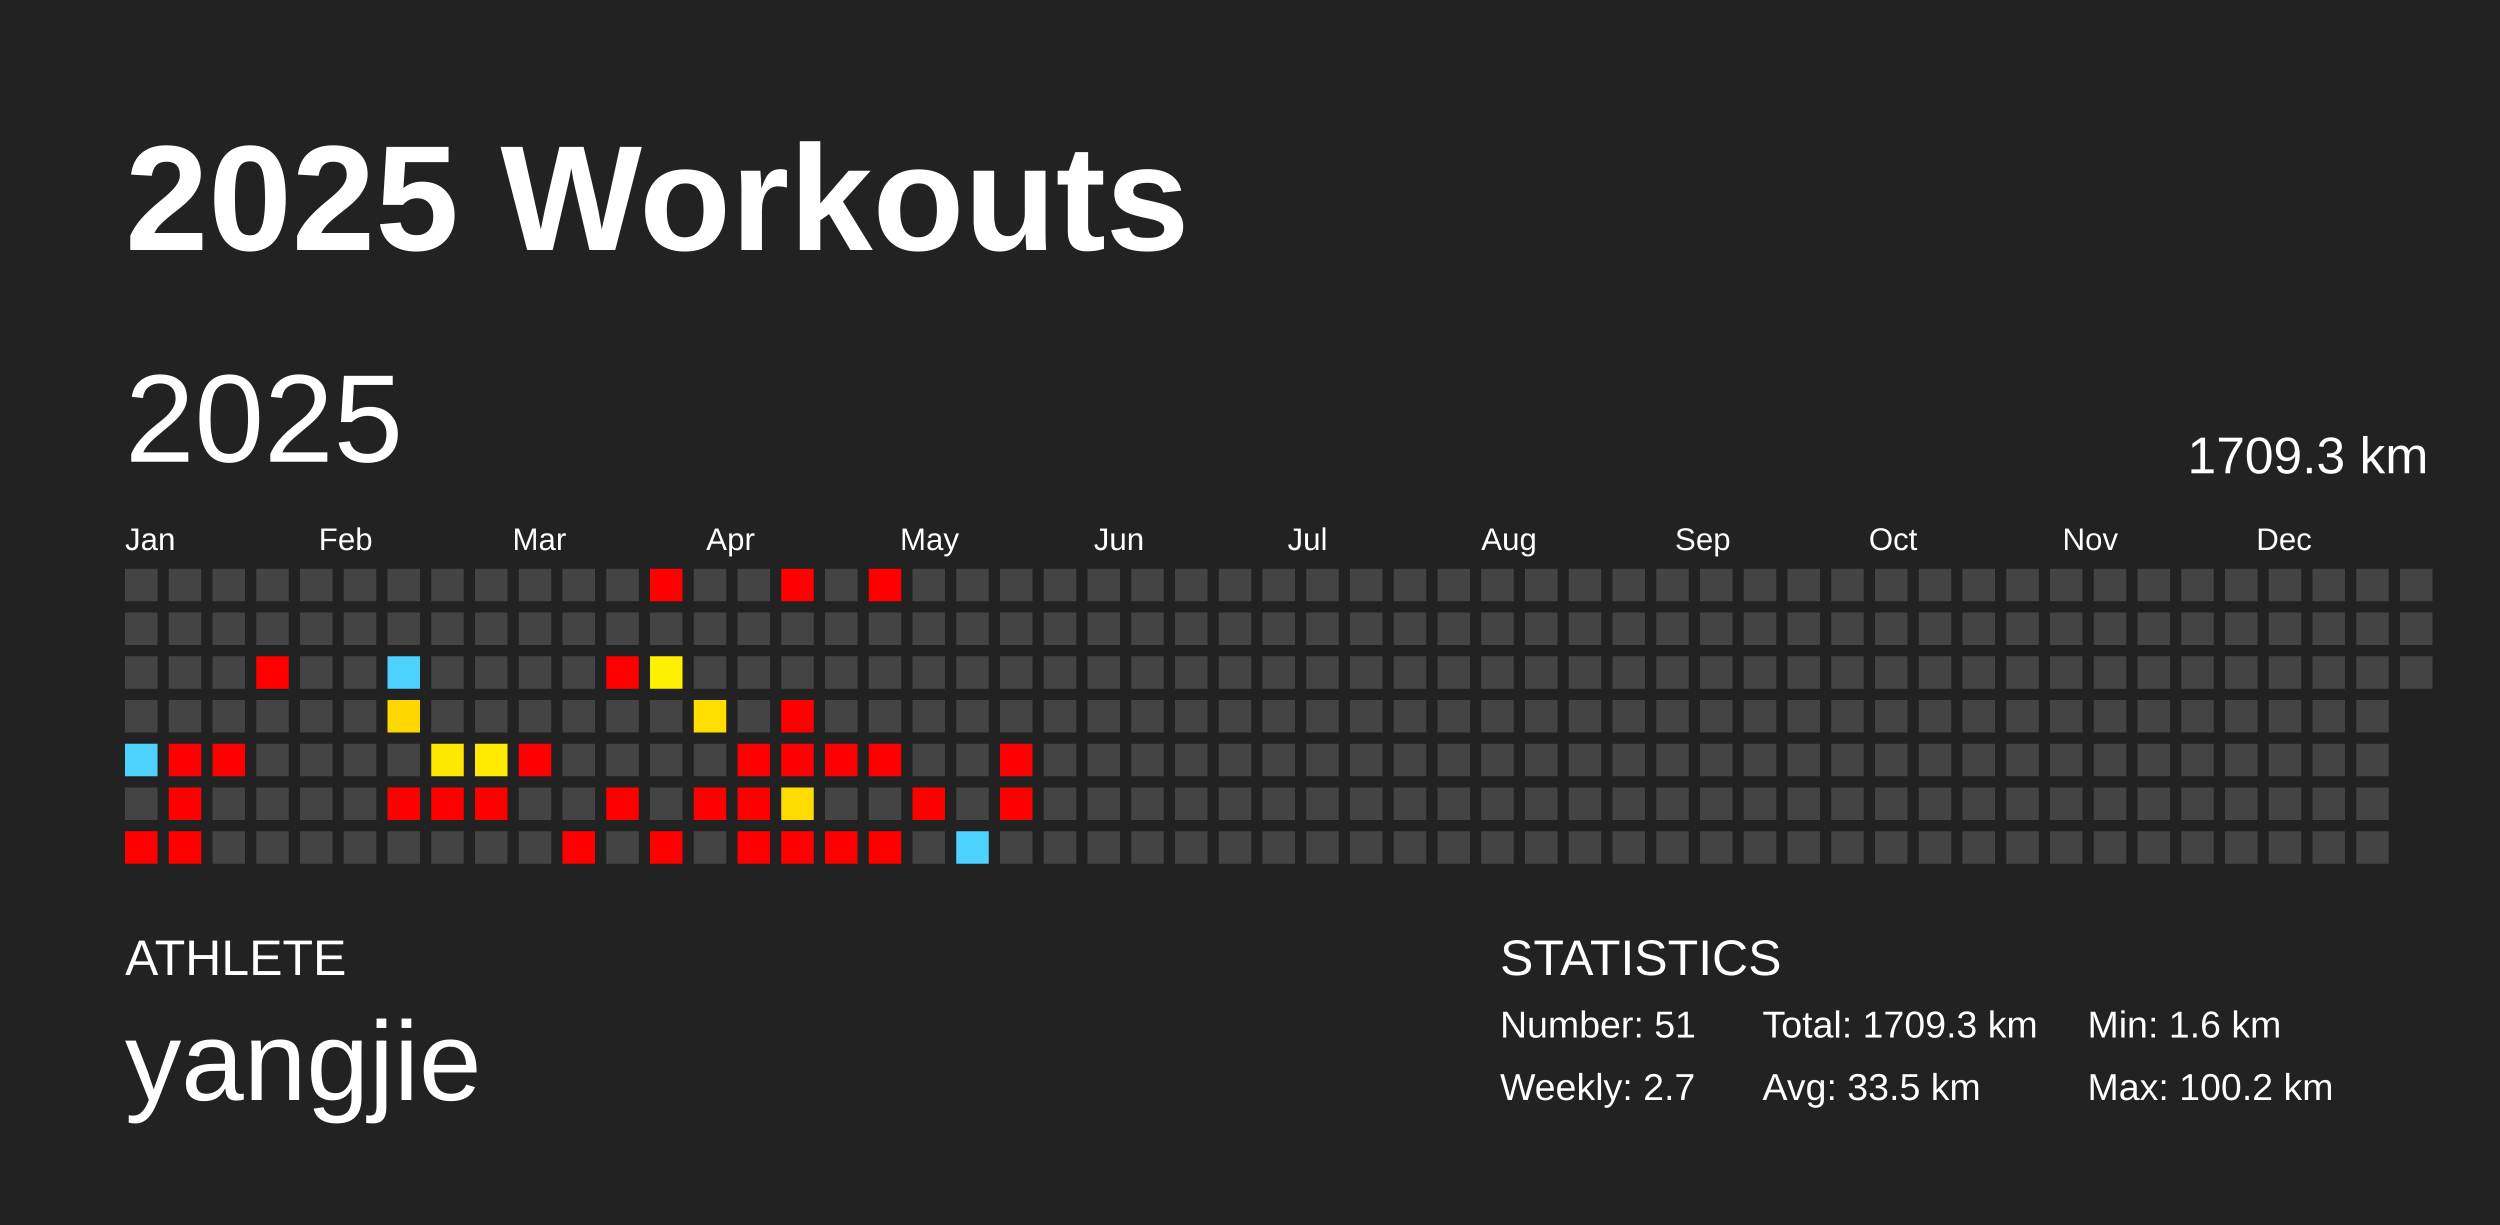
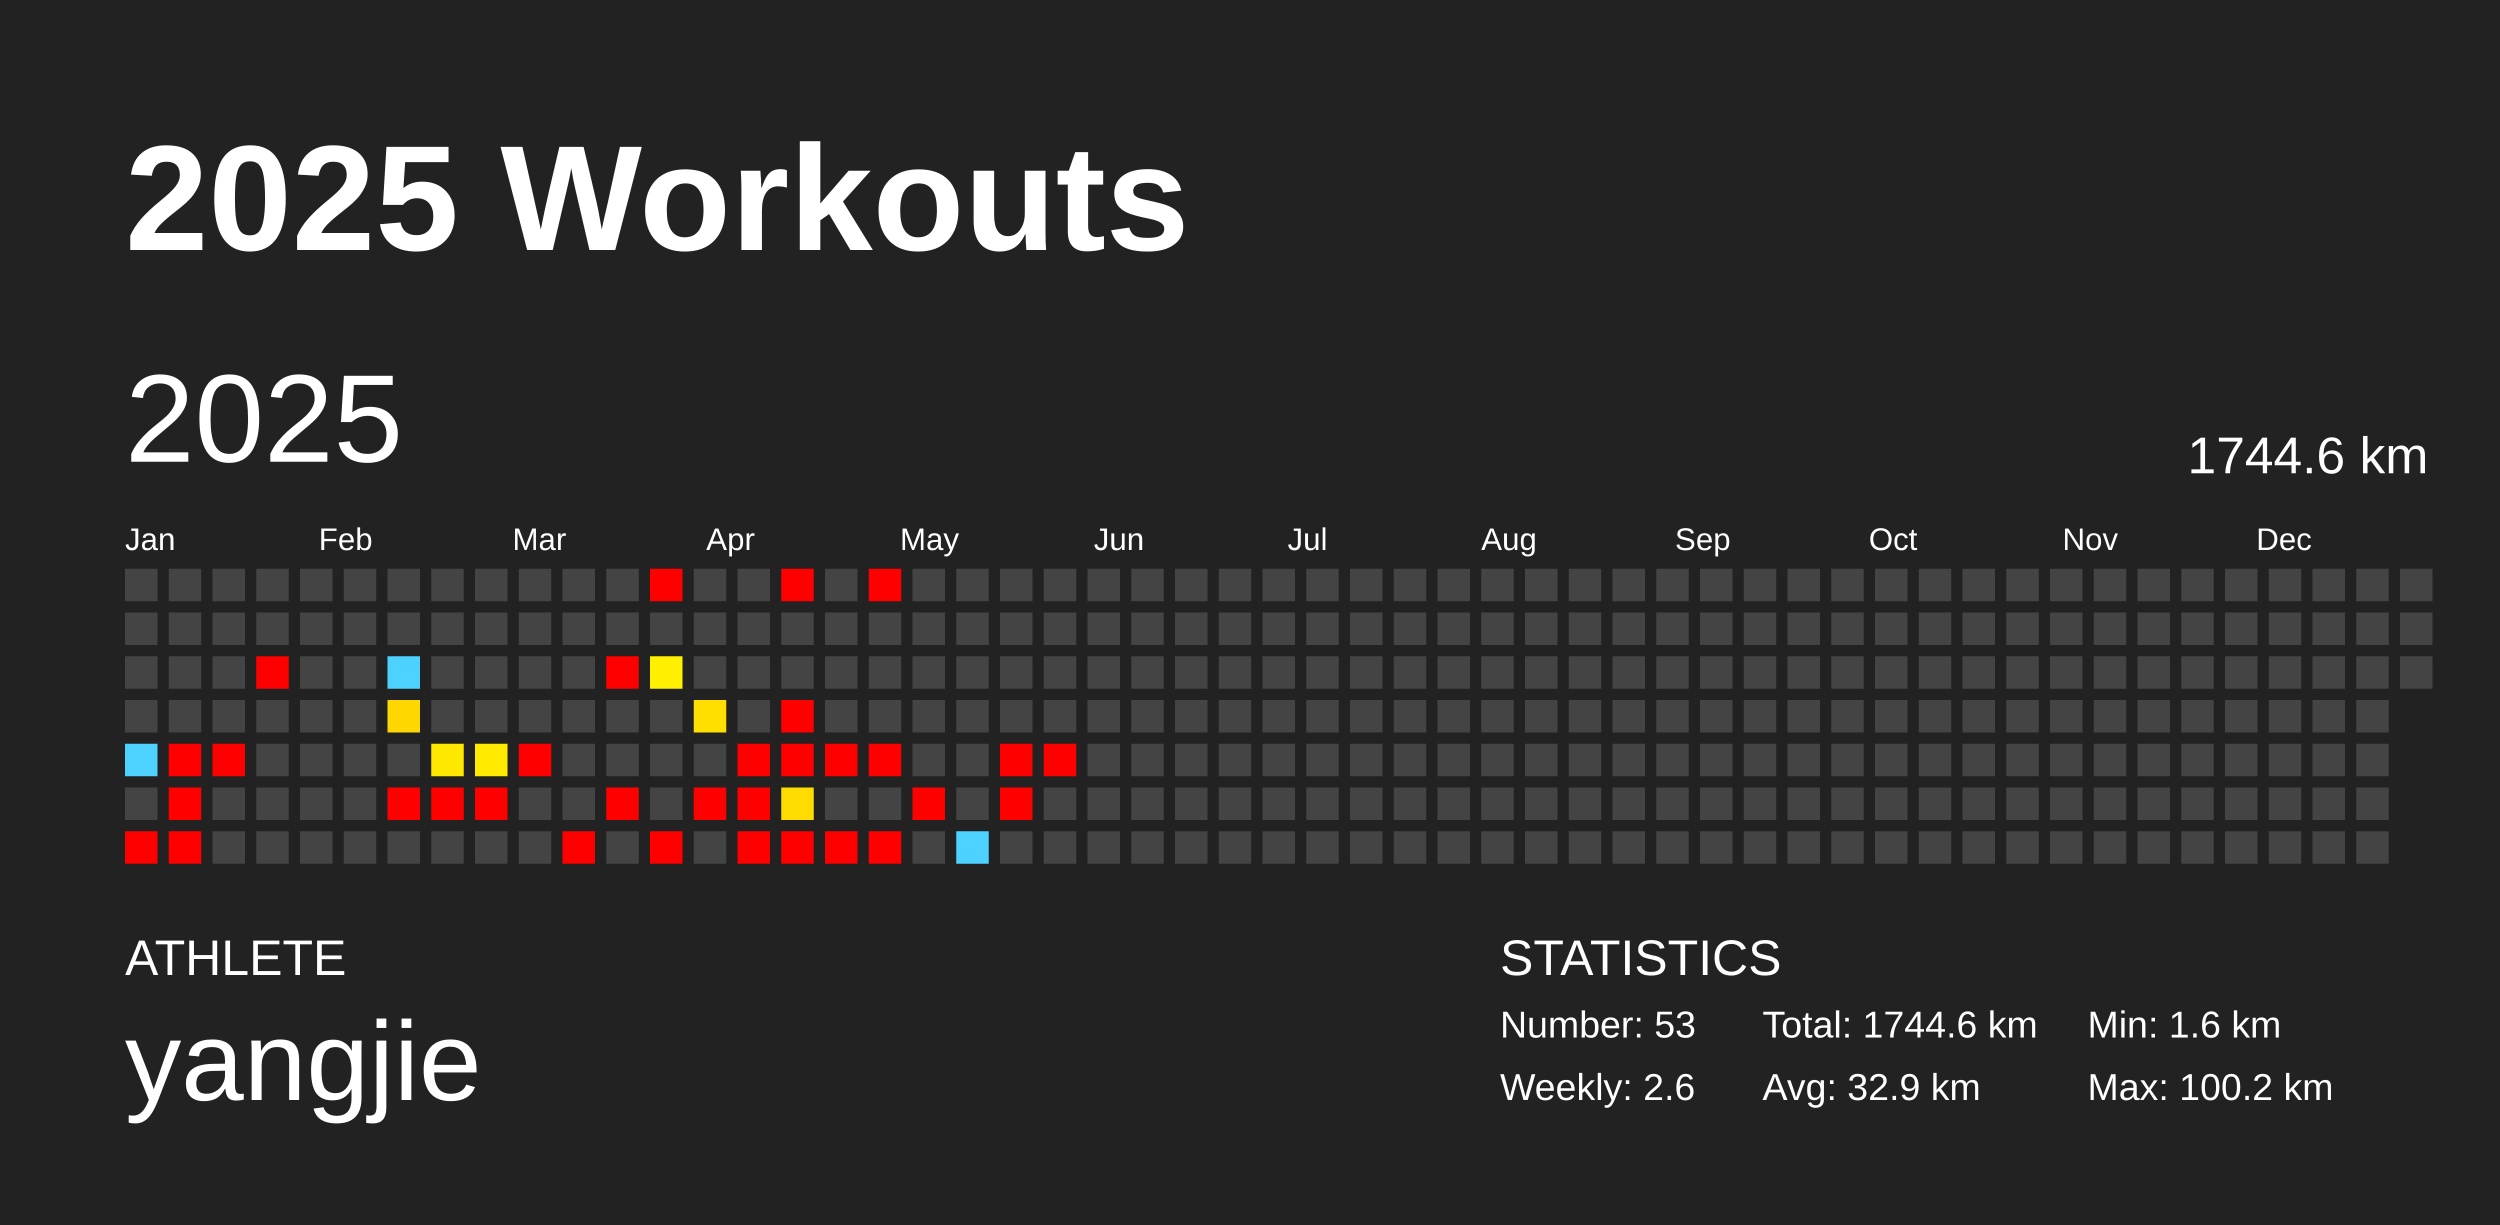
<svg xmlns="http://www.w3.org/2000/svg" baseProfile="full" height="98mm" version="1.1" viewBox="0,0,200,98" width="200mm">
  <defs />
  <rect fill="#222222" height="98" width="200" x="0" y="0" />
  <text fill="#FFFFFF" style="font-size:12px; font-family:Arial; font-weight:bold;" x="10" y="20">2025 Workouts</text>
  <text fill="#FFFFFF" style="font-size:4px; font-family:Arial" x="10" y="78">ATHLETE</text>
  <text fill="#FFFFFF" style="font-size:9px; font-family:Arial" x="10" y="88">yangjie</text>
  <text fill="#FFFFFF" style="font-size:4px; font-family:Arial" x="120" y="78">STATISTICS</text>
-   <text fill="#FFFFFF" style="font-size:3px; font-family:Arial" x="120" y="83">Number: 51</text>
-   <text fill="#FFFFFF" style="font-size:3px; font-family:Arial" x="120" y="88">Weekly: 2.7</text>
-   <text fill="#FFFFFF" style="font-size:3px; font-family:Arial" x="141" y="83">Total: 1709.3 km</text>
-   <text fill="#FFFFFF" style="font-size:3px; font-family:Arial" x="141" y="88">Avg: 33.5 km</text>
+   <text fill="#FFFFFF" style="font-size:3px; font-family:Arial" x="120" y="83">Number: 53</text>
+   <text fill="#FFFFFF" style="font-size:3px; font-family:Arial" x="120" y="88">Weekly: 2.6</text>
+   <text fill="#FFFFFF" style="font-size:3px; font-family:Arial" x="141" y="83">Total: 1744.6 km</text>
+   <text fill="#FFFFFF" style="font-size:3px; font-family:Arial" x="141" y="88">Avg: 32.9 km</text>
  <text fill="#FFFFFF" style="font-size:3px; font-family:Arial" x="167" y="83">Min: 1.6 km</text>
  <text fill="#FFFFFF" style="font-size:3px; font-family:Arial" x="167" y="88">Max: 100.2 km</text>
  <text dominant-baseline="hanging" fill="#FFFFFF" style="font-size:10.0px; font-family:Arial;" x="10" y="30">2025</text>
-   <text dominant-baseline="hanging" fill="#FFFFFF" style="font-size:4.125px; font-family:Arial;" x="175" y="35">1709.3 km</text>
+   <text dominant-baseline="hanging" fill="#FFFFFF" style="font-size:4.125px; font-family:Arial;" x="175" y="35">1744.6 km</text>
  <text fill="#FFFFFF" style="font-size:2.5px; font-family:Arial" x="10.0" y="44">Jan</text>
  <text fill="#FFFFFF" style="font-size:2.5px; font-family:Arial" x="25.5" y="44">Feb</text>
  <text fill="#FFFFFF" style="font-size:2.5px; font-family:Arial" x="41.0" y="44">Mar</text>
  <text fill="#FFFFFF" style="font-size:2.5px; font-family:Arial" x="56.5" y="44">Apr</text>
  <text fill="#FFFFFF" style="font-size:2.5px; font-family:Arial" x="72.0" y="44">May</text>
  <text fill="#FFFFFF" style="font-size:2.5px; font-family:Arial" x="87.5" y="44">Jun</text>
  <text fill="#FFFFFF" style="font-size:2.5px; font-family:Arial" x="103.0" y="44">Jul</text>
  <text fill="#FFFFFF" style="font-size:2.5px; font-family:Arial" x="118.5" y="44">Aug</text>
  <text fill="#FFFFFF" style="font-size:2.5px; font-family:Arial" x="134.0" y="44">Sep</text>
  <text fill="#FFFFFF" style="font-size:2.5px; font-family:Arial" x="149.5" y="44">Oct</text>
  <text fill="#FFFFFF" style="font-size:2.5px; font-family:Arial" x="165.0" y="44">Nov</text>
  <text fill="#FFFFFF" style="font-size:2.5px; font-family:Arial" x="180.5" y="44">Dec</text>
  <rect fill="#444444" height="2.6" width="2.6" x="10.0" y="45.5" />
  <rect fill="#444444" height="2.6" width="2.6" x="10.0" y="49.0" />
  <rect fill="#444444" height="2.6" width="2.6" x="10.0" y="52.5" />
  <rect fill="#444444" height="2.6" width="2.6" x="10.0" y="56.0" />
  <rect fill="#4dd2ff" height="2.6" width="2.6" x="10.0" y="59.5" />
  <rect fill="#444444" height="2.6" width="2.6" x="10.0" y="63.0" />
  <rect fill="red" height="2.6" width="2.6" x="10.0" y="66.5" />
  <rect fill="#444444" height="2.6" width="2.6" x="13.5" y="45.5" />
  <rect fill="#444444" height="2.6" width="2.6" x="13.5" y="49.0" />
  <rect fill="#444444" height="2.6" width="2.6" x="13.5" y="52.5" />
  <rect fill="#444444" height="2.6" width="2.6" x="13.5" y="56.0" />
  <rect fill="red" height="2.6" width="2.6" x="13.5" y="59.5" />
  <rect fill="red" height="2.6" width="2.6" x="13.5" y="63.0" />
  <rect fill="red" height="2.6" width="2.6" x="13.5" y="66.5" />
  <rect fill="#444444" height="2.6" width="2.6" x="17.0" y="45.5" />
  <rect fill="#444444" height="2.6" width="2.6" x="17.0" y="49.0" />
  <rect fill="#444444" height="2.6" width="2.6" x="17.0" y="52.5" />
  <rect fill="#444444" height="2.6" width="2.6" x="17.0" y="56.0" />
  <rect fill="red" height="2.6" width="2.6" x="17.0" y="59.5" />
  <rect fill="#444444" height="2.6" width="2.6" x="17.0" y="63.0" />
  <rect fill="#444444" height="2.6" width="2.6" x="17.0" y="66.5" />
  <rect fill="#444444" height="2.6" width="2.6" x="20.5" y="45.5" />
  <rect fill="#444444" height="2.6" width="2.6" x="20.5" y="49.0" />
  <rect fill="red" height="2.6" width="2.6" x="20.5" y="52.5" />
  <rect fill="#444444" height="2.6" width="2.6" x="20.5" y="56.0" />
  <rect fill="#444444" height="2.6" width="2.6" x="20.5" y="59.5" />
  <rect fill="#444444" height="2.6" width="2.6" x="20.5" y="63.0" />
  <rect fill="#444444" height="2.6" width="2.6" x="20.5" y="66.5" />
  <rect fill="#444444" height="2.6" width="2.6" x="24.0" y="45.5" />
  <rect fill="#444444" height="2.6" width="2.6" x="24.0" y="49.0" />
  <rect fill="#444444" height="2.6" width="2.6" x="24.0" y="52.5" />
  <rect fill="#444444" height="2.6" width="2.6" x="24.0" y="56.0" />
  <rect fill="#444444" height="2.6" width="2.6" x="24.0" y="59.5" />
  <rect fill="#444444" height="2.6" width="2.6" x="24.0" y="63.0" />
  <rect fill="#444444" height="2.6" width="2.6" x="24.0" y="66.5" />
  <rect fill="#444444" height="2.6" width="2.6" x="27.5" y="45.5" />
  <rect fill="#444444" height="2.6" width="2.6" x="27.5" y="49.0" />
  <rect fill="#444444" height="2.6" width="2.6" x="27.5" y="52.5" />
  <rect fill="#444444" height="2.6" width="2.6" x="27.5" y="56.0" />
  <rect fill="#444444" height="2.6" width="2.6" x="27.5" y="59.5" />
  <rect fill="#444444" height="2.6" width="2.6" x="27.5" y="63.0" />
  <rect fill="#444444" height="2.6" width="2.6" x="27.5" y="66.5" />
  <rect fill="#444444" height="2.6" width="2.6" x="31.0" y="45.5" />
  <rect fill="#444444" height="2.6" width="2.6" x="31.0" y="49.0" />
  <rect fill="#4dd2ff" height="2.6" width="2.6" x="31.0" y="52.5" />
  <rect fill="#ffd700" height="2.6" width="2.6" x="31.0" y="56.0" />
  <rect fill="#444444" height="2.6" width="2.6" x="31.0" y="59.5" />
  <rect fill="red" height="2.6" width="2.6" x="31.0" y="63.0" />
  <rect fill="#444444" height="2.6" width="2.6" x="31.0" y="66.5" />
  <rect fill="#444444" height="2.6" width="2.6" x="34.5" y="45.5" />
  <rect fill="#444444" height="2.6" width="2.6" x="34.5" y="49.0" />
  <rect fill="#444444" height="2.6" width="2.6" x="34.5" y="52.5" />
  <rect fill="#444444" height="2.6" width="2.6" x="34.5" y="56.0" />
  <rect fill="#ffe800" height="2.6" width="2.6" x="34.5" y="59.5" />
  <rect fill="red" height="2.6" width="2.6" x="34.5" y="63.0" />
  <rect fill="#444444" height="2.6" width="2.6" x="34.5" y="66.5" />
  <rect fill="#444444" height="2.6" width="2.6" x="38.0" y="45.5" />
  <rect fill="#444444" height="2.6" width="2.6" x="38.0" y="49.0" />
  <rect fill="#444444" height="2.6" width="2.6" x="38.0" y="52.5" />
  <rect fill="#444444" height="2.6" width="2.6" x="38.0" y="56.0" />
  <rect fill="#ffea00" height="2.6" width="2.6" x="38.0" y="59.5" />
  <rect fill="red" height="2.6" width="2.6" x="38.0" y="63.0" />
  <rect fill="#444444" height="2.6" width="2.6" x="38.0" y="66.5" />
  <rect fill="#444444" height="2.6" width="2.6" x="41.5" y="45.5" />
  <rect fill="#444444" height="2.6" width="2.6" x="41.5" y="49.0" />
  <rect fill="#444444" height="2.6" width="2.6" x="41.5" y="52.5" />
  <rect fill="#444444" height="2.6" width="2.6" x="41.5" y="56.0" />
  <rect fill="red" height="2.6" width="2.6" x="41.5" y="59.5" />
  <rect fill="#444444" height="2.6" width="2.6" x="41.5" y="63.0" />
  <rect fill="#444444" height="2.6" width="2.6" x="41.5" y="66.5" />
  <rect fill="#444444" height="2.6" width="2.6" x="45.0" y="45.5" />
  <rect fill="#444444" height="2.6" width="2.6" x="45.0" y="49.0" />
  <rect fill="#444444" height="2.6" width="2.6" x="45.0" y="52.5" />
  <rect fill="#444444" height="2.6" width="2.6" x="45.0" y="56.0" />
  <rect fill="#444444" height="2.6" width="2.6" x="45.0" y="59.5" />
  <rect fill="#444444" height="2.6" width="2.6" x="45.0" y="63.0" />
  <rect fill="red" height="2.6" width="2.6" x="45.0" y="66.5" />
  <rect fill="#444444" height="2.6" width="2.6" x="48.5" y="45.5" />
  <rect fill="#444444" height="2.6" width="2.6" x="48.5" y="49.0" />
  <rect fill="red" height="2.6" width="2.6" x="48.5" y="52.5" />
  <rect fill="#444444" height="2.6" width="2.6" x="48.5" y="56.0" />
  <rect fill="#444444" height="2.6" width="2.6" x="48.5" y="59.5" />
  <rect fill="red" height="2.6" width="2.6" x="48.5" y="63.0" />
  <rect fill="#444444" height="2.6" width="2.6" x="48.5" y="66.5" />
  <rect fill="red" height="2.6" width="2.6" x="52.0" y="45.5" />
  <rect fill="#444444" height="2.6" width="2.6" x="52.0" y="49.0" />
  <rect fill="#ffef00" height="2.6" width="2.6" x="52.0" y="52.5" />
  <rect fill="#444444" height="2.6" width="2.6" x="52.0" y="56.0" />
  <rect fill="#444444" height="2.6" width="2.6" x="52.0" y="59.5" />
  <rect fill="#444444" height="2.6" width="2.6" x="52.0" y="63.0" />
  <rect fill="red" height="2.6" width="2.6" x="52.0" y="66.5" />
  <rect fill="#444444" height="2.6" width="2.6" x="55.5" y="45.5" />
  <rect fill="#444444" height="2.6" width="2.6" x="55.5" y="49.0" />
  <rect fill="#444444" height="2.6" width="2.6" x="55.5" y="52.5" />
  <rect fill="#ffde00" height="2.6" width="2.6" x="55.5" y="56.0" />
  <rect fill="#444444" height="2.6" width="2.6" x="55.5" y="59.5" />
  <rect fill="red" height="2.6" width="2.6" x="55.5" y="63.0" />
  <rect fill="#444444" height="2.6" width="2.6" x="55.5" y="66.5" />
  <rect fill="#444444" height="2.6" width="2.6" x="59.0" y="45.5" />
  <rect fill="#444444" height="2.6" width="2.6" x="59.0" y="49.0" />
  <rect fill="#444444" height="2.6" width="2.6" x="59.0" y="52.5" />
  <rect fill="#444444" height="2.6" width="2.6" x="59.0" y="56.0" />
  <rect fill="red" height="2.6" width="2.6" x="59.0" y="59.5" />
  <rect fill="red" height="2.6" width="2.6" x="59.0" y="63.0" />
  <rect fill="red" height="2.6" width="2.6" x="59.0" y="66.5" />
  <rect fill="red" height="2.6" width="2.6" x="62.5" y="45.5" />
  <rect fill="#444444" height="2.6" width="2.6" x="62.5" y="49.0" />
  <rect fill="#444444" height="2.6" width="2.6" x="62.5" y="52.5" />
  <rect fill="red" height="2.6" width="2.6" x="62.5" y="56.0" />
  <rect fill="red" height="2.6" width="2.6" x="62.5" y="59.5" />
  <rect fill="#ffdc00" height="2.6" width="2.6" x="62.5" y="63.0" />
  <rect fill="red" height="2.6" width="2.6" x="62.5" y="66.5" />
  <rect fill="#444444" height="2.6" width="2.6" x="66.0" y="45.5" />
  <rect fill="#444444" height="2.6" width="2.6" x="66.0" y="49.0" />
  <rect fill="#444444" height="2.6" width="2.6" x="66.0" y="52.5" />
  <rect fill="#444444" height="2.6" width="2.6" x="66.0" y="56.0" />
  <rect fill="red" height="2.6" width="2.6" x="66.0" y="59.5" />
  <rect fill="#444444" height="2.6" width="2.6" x="66.0" y="63.0" />
  <rect fill="red" height="2.6" width="2.6" x="66.0" y="66.5" />
  <rect fill="red" height="2.6" width="2.6" x="69.5" y="45.5" />
  <rect fill="#444444" height="2.6" width="2.6" x="69.5" y="49.0" />
  <rect fill="#444444" height="2.6" width="2.6" x="69.5" y="52.5" />
  <rect fill="#444444" height="2.6" width="2.6" x="69.5" y="56.0" />
  <rect fill="red" height="2.6" width="2.6" x="69.5" y="59.5" />
  <rect fill="#444444" height="2.6" width="2.6" x="69.5" y="63.0" />
  <rect fill="red" height="2.6" width="2.6" x="69.5" y="66.5" />
  <rect fill="#444444" height="2.6" width="2.6" x="73.0" y="45.5" />
  <rect fill="#444444" height="2.6" width="2.6" x="73.0" y="49.0" />
  <rect fill="#444444" height="2.6" width="2.6" x="73.0" y="52.5" />
  <rect fill="#444444" height="2.6" width="2.6" x="73.0" y="56.0" />
  <rect fill="#444444" height="2.6" width="2.6" x="73.0" y="59.5" />
  <rect fill="red" height="2.6" width="2.6" x="73.0" y="63.0" />
  <rect fill="#444444" height="2.6" width="2.6" x="73.0" y="66.5" />
  <rect fill="#444444" height="2.6" width="2.6" x="76.5" y="45.5" />
  <rect fill="#444444" height="2.6" width="2.6" x="76.5" y="49.0" />
  <rect fill="#444444" height="2.6" width="2.6" x="76.5" y="52.5" />
  <rect fill="#444444" height="2.6" width="2.6" x="76.5" y="56.0" />
  <rect fill="#444444" height="2.6" width="2.6" x="76.5" y="59.5" />
  <rect fill="#444444" height="2.6" width="2.6" x="76.5" y="63.0" />
  <rect fill="#4dd2ff" height="2.6" width="2.6" x="76.5" y="66.5" />
  <rect fill="#444444" height="2.6" width="2.6" x="80.0" y="45.5" />
  <rect fill="#444444" height="2.6" width="2.6" x="80.0" y="49.0" />
  <rect fill="#444444" height="2.6" width="2.6" x="80.0" y="52.5" />
  <rect fill="#444444" height="2.6" width="2.6" x="80.0" y="56.0" />
  <rect fill="red" height="2.6" width="2.6" x="80.0" y="59.5" />
  <rect fill="red" height="2.6" width="2.6" x="80.0" y="63.0" />
  <rect fill="#444444" height="2.6" width="2.6" x="80.0" y="66.5" />
  <rect fill="#444444" height="2.6" width="2.6" x="83.5" y="45.5" />
  <rect fill="#444444" height="2.6" width="2.6" x="83.5" y="49.0" />
  <rect fill="#444444" height="2.6" width="2.6" x="83.5" y="52.5" />
  <rect fill="#444444" height="2.6" width="2.6" x="83.5" y="56.0" />
-   <rect fill="#444444" height="2.6" width="2.6" x="83.5" y="59.5" />
+   <rect fill="red" height="2.6" width="2.6" x="83.5" y="59.5" />
  <rect fill="#444444" height="2.6" width="2.6" x="83.5" y="63.0" />
  <rect fill="#444444" height="2.6" width="2.6" x="83.5" y="66.5" />
  <rect fill="#444444" height="2.6" width="2.6" x="87.0" y="45.5" />
  <rect fill="#444444" height="2.6" width="2.6" x="87.0" y="49.0" />
  <rect fill="#444444" height="2.6" width="2.6" x="87.0" y="52.5" />
  <rect fill="#444444" height="2.6" width="2.6" x="87.0" y="56.0" />
  <rect fill="#444444" height="2.6" width="2.6" x="87.0" y="59.5" />
  <rect fill="#444444" height="2.6" width="2.6" x="87.0" y="63.0" />
  <rect fill="#444444" height="2.6" width="2.6" x="87.0" y="66.5" />
  <rect fill="#444444" height="2.6" width="2.6" x="90.5" y="45.5" />
  <rect fill="#444444" height="2.6" width="2.6" x="90.5" y="49.0" />
  <rect fill="#444444" height="2.6" width="2.6" x="90.5" y="52.5" />
  <rect fill="#444444" height="2.6" width="2.6" x="90.5" y="56.0" />
  <rect fill="#444444" height="2.6" width="2.6" x="90.5" y="59.5" />
  <rect fill="#444444" height="2.6" width="2.6" x="90.5" y="63.0" />
  <rect fill="#444444" height="2.6" width="2.6" x="90.5" y="66.5" />
  <rect fill="#444444" height="2.6" width="2.6" x="94.0" y="45.5" />
  <rect fill="#444444" height="2.6" width="2.6" x="94.0" y="49.0" />
  <rect fill="#444444" height="2.6" width="2.6" x="94.0" y="52.5" />
  <rect fill="#444444" height="2.6" width="2.6" x="94.0" y="56.0" />
  <rect fill="#444444" height="2.6" width="2.6" x="94.0" y="59.5" />
  <rect fill="#444444" height="2.6" width="2.6" x="94.0" y="63.0" />
  <rect fill="#444444" height="2.6" width="2.6" x="94.0" y="66.5" />
  <rect fill="#444444" height="2.6" width="2.6" x="97.5" y="45.5" />
  <rect fill="#444444" height="2.6" width="2.6" x="97.5" y="49.0" />
  <rect fill="#444444" height="2.6" width="2.6" x="97.5" y="52.5" />
  <rect fill="#444444" height="2.6" width="2.6" x="97.5" y="56.0" />
  <rect fill="#444444" height="2.6" width="2.6" x="97.5" y="59.5" />
  <rect fill="#444444" height="2.6" width="2.6" x="97.5" y="63.0" />
  <rect fill="#444444" height="2.6" width="2.6" x="97.5" y="66.5" />
  <rect fill="#444444" height="2.6" width="2.6" x="101.0" y="45.5" />
  <rect fill="#444444" height="2.6" width="2.6" x="101.0" y="49.0" />
  <rect fill="#444444" height="2.6" width="2.6" x="101.0" y="52.5" />
  <rect fill="#444444" height="2.6" width="2.6" x="101.0" y="56.0" />
  <rect fill="#444444" height="2.6" width="2.6" x="101.0" y="59.5" />
  <rect fill="#444444" height="2.6" width="2.6" x="101.0" y="63.0" />
  <rect fill="#444444" height="2.6" width="2.6" x="101.0" y="66.5" />
  <rect fill="#444444" height="2.6" width="2.6" x="104.5" y="45.5" />
  <rect fill="#444444" height="2.6" width="2.6" x="104.5" y="49.0" />
  <rect fill="#444444" height="2.6" width="2.6" x="104.5" y="52.5" />
  <rect fill="#444444" height="2.6" width="2.6" x="104.5" y="56.0" />
  <rect fill="#444444" height="2.6" width="2.6" x="104.5" y="59.5" />
  <rect fill="#444444" height="2.6" width="2.6" x="104.5" y="63.0" />
  <rect fill="#444444" height="2.6" width="2.6" x="104.5" y="66.5" />
  <rect fill="#444444" height="2.6" width="2.6" x="108.0" y="45.5" />
  <rect fill="#444444" height="2.6" width="2.6" x="108.0" y="49.0" />
  <rect fill="#444444" height="2.6" width="2.6" x="108.0" y="52.5" />
  <rect fill="#444444" height="2.6" width="2.6" x="108.0" y="56.0" />
  <rect fill="#444444" height="2.6" width="2.6" x="108.0" y="59.5" />
  <rect fill="#444444" height="2.6" width="2.6" x="108.0" y="63.0" />
  <rect fill="#444444" height="2.6" width="2.6" x="108.0" y="66.5" />
  <rect fill="#444444" height="2.6" width="2.6" x="111.5" y="45.5" />
  <rect fill="#444444" height="2.6" width="2.6" x="111.5" y="49.0" />
  <rect fill="#444444" height="2.6" width="2.6" x="111.5" y="52.5" />
  <rect fill="#444444" height="2.6" width="2.6" x="111.5" y="56.0" />
  <rect fill="#444444" height="2.6" width="2.6" x="111.5" y="59.5" />
  <rect fill="#444444" height="2.6" width="2.6" x="111.5" y="63.0" />
  <rect fill="#444444" height="2.6" width="2.6" x="111.5" y="66.5" />
  <rect fill="#444444" height="2.6" width="2.6" x="115.0" y="45.5" />
  <rect fill="#444444" height="2.6" width="2.6" x="115.0" y="49.0" />
  <rect fill="#444444" height="2.6" width="2.6" x="115.0" y="52.5" />
  <rect fill="#444444" height="2.6" width="2.6" x="115.0" y="56.0" />
  <rect fill="#444444" height="2.6" width="2.6" x="115.0" y="59.5" />
  <rect fill="#444444" height="2.6" width="2.6" x="115.0" y="63.0" />
  <rect fill="#444444" height="2.6" width="2.6" x="115.0" y="66.5" />
  <rect fill="#444444" height="2.6" width="2.6" x="118.5" y="45.5" />
  <rect fill="#444444" height="2.6" width="2.6" x="118.5" y="49.0" />
  <rect fill="#444444" height="2.6" width="2.6" x="118.5" y="52.5" />
  <rect fill="#444444" height="2.6" width="2.6" x="118.5" y="56.0" />
  <rect fill="#444444" height="2.6" width="2.6" x="118.5" y="59.5" />
  <rect fill="#444444" height="2.6" width="2.6" x="118.5" y="63.0" />
  <rect fill="#444444" height="2.6" width="2.6" x="118.5" y="66.5" />
  <rect fill="#444444" height="2.6" width="2.6" x="122.0" y="45.5" />
  <rect fill="#444444" height="2.6" width="2.6" x="122.0" y="49.0" />
  <rect fill="#444444" height="2.6" width="2.6" x="122.0" y="52.5" />
  <rect fill="#444444" height="2.6" width="2.6" x="122.0" y="56.0" />
  <rect fill="#444444" height="2.6" width="2.6" x="122.0" y="59.5" />
  <rect fill="#444444" height="2.6" width="2.6" x="122.0" y="63.0" />
  <rect fill="#444444" height="2.6" width="2.6" x="122.0" y="66.5" />
  <rect fill="#444444" height="2.6" width="2.6" x="125.5" y="45.5" />
  <rect fill="#444444" height="2.6" width="2.6" x="125.5" y="49.0" />
  <rect fill="#444444" height="2.6" width="2.6" x="125.5" y="52.5" />
  <rect fill="#444444" height="2.6" width="2.6" x="125.5" y="56.0" />
  <rect fill="#444444" height="2.6" width="2.6" x="125.5" y="59.5" />
  <rect fill="#444444" height="2.6" width="2.6" x="125.5" y="63.0" />
  <rect fill="#444444" height="2.6" width="2.6" x="125.5" y="66.5" />
  <rect fill="#444444" height="2.6" width="2.6" x="129.0" y="45.5" />
  <rect fill="#444444" height="2.6" width="2.6" x="129.0" y="49.0" />
  <rect fill="#444444" height="2.6" width="2.6" x="129.0" y="52.5" />
  <rect fill="#444444" height="2.6" width="2.6" x="129.0" y="56.0" />
  <rect fill="#444444" height="2.6" width="2.6" x="129.0" y="59.5" />
  <rect fill="#444444" height="2.6" width="2.6" x="129.0" y="63.0" />
  <rect fill="#444444" height="2.6" width="2.6" x="129.0" y="66.5" />
  <rect fill="#444444" height="2.6" width="2.6" x="132.5" y="45.5" />
  <rect fill="#444444" height="2.6" width="2.6" x="132.5" y="49.0" />
  <rect fill="#444444" height="2.6" width="2.6" x="132.5" y="52.5" />
  <rect fill="#444444" height="2.6" width="2.6" x="132.5" y="56.0" />
  <rect fill="#444444" height="2.6" width="2.6" x="132.5" y="59.5" />
  <rect fill="#444444" height="2.6" width="2.6" x="132.5" y="63.0" />
  <rect fill="#444444" height="2.6" width="2.6" x="132.5" y="66.5" />
  <rect fill="#444444" height="2.6" width="2.6" x="136.0" y="45.5" />
  <rect fill="#444444" height="2.6" width="2.6" x="136.0" y="49.0" />
  <rect fill="#444444" height="2.6" width="2.6" x="136.0" y="52.5" />
  <rect fill="#444444" height="2.6" width="2.6" x="136.0" y="56.0" />
  <rect fill="#444444" height="2.6" width="2.6" x="136.0" y="59.5" />
  <rect fill="#444444" height="2.6" width="2.6" x="136.0" y="63.0" />
  <rect fill="#444444" height="2.6" width="2.6" x="136.0" y="66.5" />
  <rect fill="#444444" height="2.6" width="2.6" x="139.5" y="45.5" />
  <rect fill="#444444" height="2.6" width="2.6" x="139.5" y="49.0" />
  <rect fill="#444444" height="2.6" width="2.6" x="139.5" y="52.5" />
  <rect fill="#444444" height="2.6" width="2.6" x="139.5" y="56.0" />
  <rect fill="#444444" height="2.6" width="2.6" x="139.5" y="59.5" />
  <rect fill="#444444" height="2.6" width="2.6" x="139.5" y="63.0" />
  <rect fill="#444444" height="2.6" width="2.6" x="139.5" y="66.5" />
  <rect fill="#444444" height="2.6" width="2.6" x="143.0" y="45.5" />
  <rect fill="#444444" height="2.6" width="2.6" x="143.0" y="49.0" />
  <rect fill="#444444" height="2.6" width="2.6" x="143.0" y="52.5" />
  <rect fill="#444444" height="2.6" width="2.6" x="143.0" y="56.0" />
  <rect fill="#444444" height="2.6" width="2.6" x="143.0" y="59.5" />
  <rect fill="#444444" height="2.6" width="2.6" x="143.0" y="63.0" />
  <rect fill="#444444" height="2.6" width="2.6" x="143.0" y="66.5" />
  <rect fill="#444444" height="2.6" width="2.6" x="146.5" y="45.5" />
  <rect fill="#444444" height="2.6" width="2.6" x="146.5" y="49.0" />
  <rect fill="#444444" height="2.6" width="2.6" x="146.5" y="52.5" />
  <rect fill="#444444" height="2.6" width="2.6" x="146.5" y="56.0" />
  <rect fill="#444444" height="2.6" width="2.6" x="146.5" y="59.5" />
  <rect fill="#444444" height="2.6" width="2.6" x="146.5" y="63.0" />
  <rect fill="#444444" height="2.6" width="2.6" x="146.5" y="66.5" />
  <rect fill="#444444" height="2.6" width="2.6" x="150.0" y="45.5" />
  <rect fill="#444444" height="2.6" width="2.6" x="150.0" y="49.0" />
  <rect fill="#444444" height="2.6" width="2.6" x="150.0" y="52.5" />
  <rect fill="#444444" height="2.6" width="2.6" x="150.0" y="56.0" />
  <rect fill="#444444" height="2.6" width="2.6" x="150.0" y="59.5" />
  <rect fill="#444444" height="2.6" width="2.6" x="150.0" y="63.0" />
  <rect fill="#444444" height="2.6" width="2.6" x="150.0" y="66.5" />
  <rect fill="#444444" height="2.6" width="2.6" x="153.5" y="45.5" />
  <rect fill="#444444" height="2.6" width="2.6" x="153.5" y="49.0" />
  <rect fill="#444444" height="2.6" width="2.6" x="153.5" y="52.5" />
  <rect fill="#444444" height="2.6" width="2.6" x="153.5" y="56.0" />
  <rect fill="#444444" height="2.6" width="2.6" x="153.5" y="59.5" />
  <rect fill="#444444" height="2.6" width="2.6" x="153.5" y="63.0" />
  <rect fill="#444444" height="2.6" width="2.6" x="153.5" y="66.5" />
  <rect fill="#444444" height="2.6" width="2.6" x="157.0" y="45.5" />
  <rect fill="#444444" height="2.6" width="2.6" x="157.0" y="49.0" />
  <rect fill="#444444" height="2.6" width="2.6" x="157.0" y="52.5" />
  <rect fill="#444444" height="2.6" width="2.6" x="157.0" y="56.0" />
  <rect fill="#444444" height="2.6" width="2.6" x="157.0" y="59.5" />
  <rect fill="#444444" height="2.6" width="2.6" x="157.0" y="63.0" />
  <rect fill="#444444" height="2.6" width="2.6" x="157.0" y="66.5" />
  <rect fill="#444444" height="2.6" width="2.6" x="160.5" y="45.5" />
  <rect fill="#444444" height="2.6" width="2.6" x="160.5" y="49.0" />
  <rect fill="#444444" height="2.6" width="2.6" x="160.5" y="52.5" />
  <rect fill="#444444" height="2.6" width="2.6" x="160.5" y="56.0" />
  <rect fill="#444444" height="2.6" width="2.6" x="160.5" y="59.5" />
  <rect fill="#444444" height="2.6" width="2.6" x="160.5" y="63.0" />
  <rect fill="#444444" height="2.6" width="2.6" x="160.5" y="66.5" />
  <rect fill="#444444" height="2.6" width="2.6" x="164.0" y="45.5" />
  <rect fill="#444444" height="2.6" width="2.6" x="164.0" y="49.0" />
  <rect fill="#444444" height="2.6" width="2.6" x="164.0" y="52.5" />
  <rect fill="#444444" height="2.6" width="2.6" x="164.0" y="56.0" />
  <rect fill="#444444" height="2.6" width="2.6" x="164.0" y="59.5" />
  <rect fill="#444444" height="2.6" width="2.6" x="164.0" y="63.0" />
  <rect fill="#444444" height="2.6" width="2.6" x="164.0" y="66.5" />
  <rect fill="#444444" height="2.6" width="2.6" x="167.5" y="45.5" />
  <rect fill="#444444" height="2.6" width="2.6" x="167.5" y="49.0" />
  <rect fill="#444444" height="2.6" width="2.6" x="167.5" y="52.5" />
  <rect fill="#444444" height="2.6" width="2.6" x="167.5" y="56.0" />
  <rect fill="#444444" height="2.6" width="2.6" x="167.5" y="59.5" />
  <rect fill="#444444" height="2.6" width="2.6" x="167.5" y="63.0" />
  <rect fill="#444444" height="2.6" width="2.6" x="167.5" y="66.5" />
  <rect fill="#444444" height="2.6" width="2.6" x="171.0" y="45.5" />
  <rect fill="#444444" height="2.6" width="2.6" x="171.0" y="49.0" />
  <rect fill="#444444" height="2.6" width="2.6" x="171.0" y="52.5" />
  <rect fill="#444444" height="2.6" width="2.6" x="171.0" y="56.0" />
  <rect fill="#444444" height="2.6" width="2.6" x="171.0" y="59.5" />
  <rect fill="#444444" height="2.6" width="2.6" x="171.0" y="63.0" />
  <rect fill="#444444" height="2.6" width="2.6" x="171.0" y="66.5" />
  <rect fill="#444444" height="2.6" width="2.6" x="174.5" y="45.5" />
  <rect fill="#444444" height="2.6" width="2.6" x="174.5" y="49.0" />
  <rect fill="#444444" height="2.6" width="2.6" x="174.5" y="52.5" />
  <rect fill="#444444" height="2.6" width="2.6" x="174.5" y="56.0" />
  <rect fill="#444444" height="2.6" width="2.6" x="174.5" y="59.5" />
  <rect fill="#444444" height="2.6" width="2.6" x="174.5" y="63.0" />
  <rect fill="#444444" height="2.6" width="2.6" x="174.5" y="66.5" />
  <rect fill="#444444" height="2.6" width="2.6" x="178.0" y="45.5" />
  <rect fill="#444444" height="2.6" width="2.6" x="178.0" y="49.0" />
  <rect fill="#444444" height="2.6" width="2.6" x="178.0" y="52.5" />
  <rect fill="#444444" height="2.6" width="2.6" x="178.0" y="56.0" />
  <rect fill="#444444" height="2.6" width="2.6" x="178.0" y="59.5" />
  <rect fill="#444444" height="2.6" width="2.6" x="178.0" y="63.0" />
  <rect fill="#444444" height="2.6" width="2.6" x="178.0" y="66.5" />
  <rect fill="#444444" height="2.6" width="2.6" x="181.5" y="45.5" />
  <rect fill="#444444" height="2.6" width="2.6" x="181.5" y="49.0" />
  <rect fill="#444444" height="2.6" width="2.6" x="181.5" y="52.5" />
  <rect fill="#444444" height="2.6" width="2.6" x="181.5" y="56.0" />
  <rect fill="#444444" height="2.6" width="2.6" x="181.5" y="59.5" />
  <rect fill="#444444" height="2.6" width="2.6" x="181.5" y="63.0" />
  <rect fill="#444444" height="2.6" width="2.6" x="181.5" y="66.5" />
  <rect fill="#444444" height="2.6" width="2.6" x="185.0" y="45.5" />
  <rect fill="#444444" height="2.6" width="2.6" x="185.0" y="49.0" />
  <rect fill="#444444" height="2.6" width="2.6" x="185.0" y="52.5" />
  <rect fill="#444444" height="2.6" width="2.6" x="185.0" y="56.0" />
  <rect fill="#444444" height="2.6" width="2.6" x="185.0" y="59.5" />
  <rect fill="#444444" height="2.6" width="2.6" x="185.0" y="63.0" />
  <rect fill="#444444" height="2.6" width="2.6" x="185.0" y="66.5" />
  <rect fill="#444444" height="2.6" width="2.6" x="188.5" y="45.5" />
  <rect fill="#444444" height="2.6" width="2.6" x="188.5" y="49.0" />
  <rect fill="#444444" height="2.6" width="2.6" x="188.5" y="52.5" />
  <rect fill="#444444" height="2.6" width="2.6" x="188.5" y="56.0" />
  <rect fill="#444444" height="2.6" width="2.6" x="188.5" y="59.5" />
  <rect fill="#444444" height="2.6" width="2.6" x="188.5" y="63.0" />
  <rect fill="#444444" height="2.6" width="2.6" x="188.5" y="66.5" />
  <rect fill="#444444" height="2.6" width="2.6" x="192.0" y="45.5" />
  <rect fill="#444444" height="2.6" width="2.6" x="192.0" y="49.0" />
  <rect fill="#444444" height="2.6" width="2.6" x="192.0" y="52.5" />
</svg>
